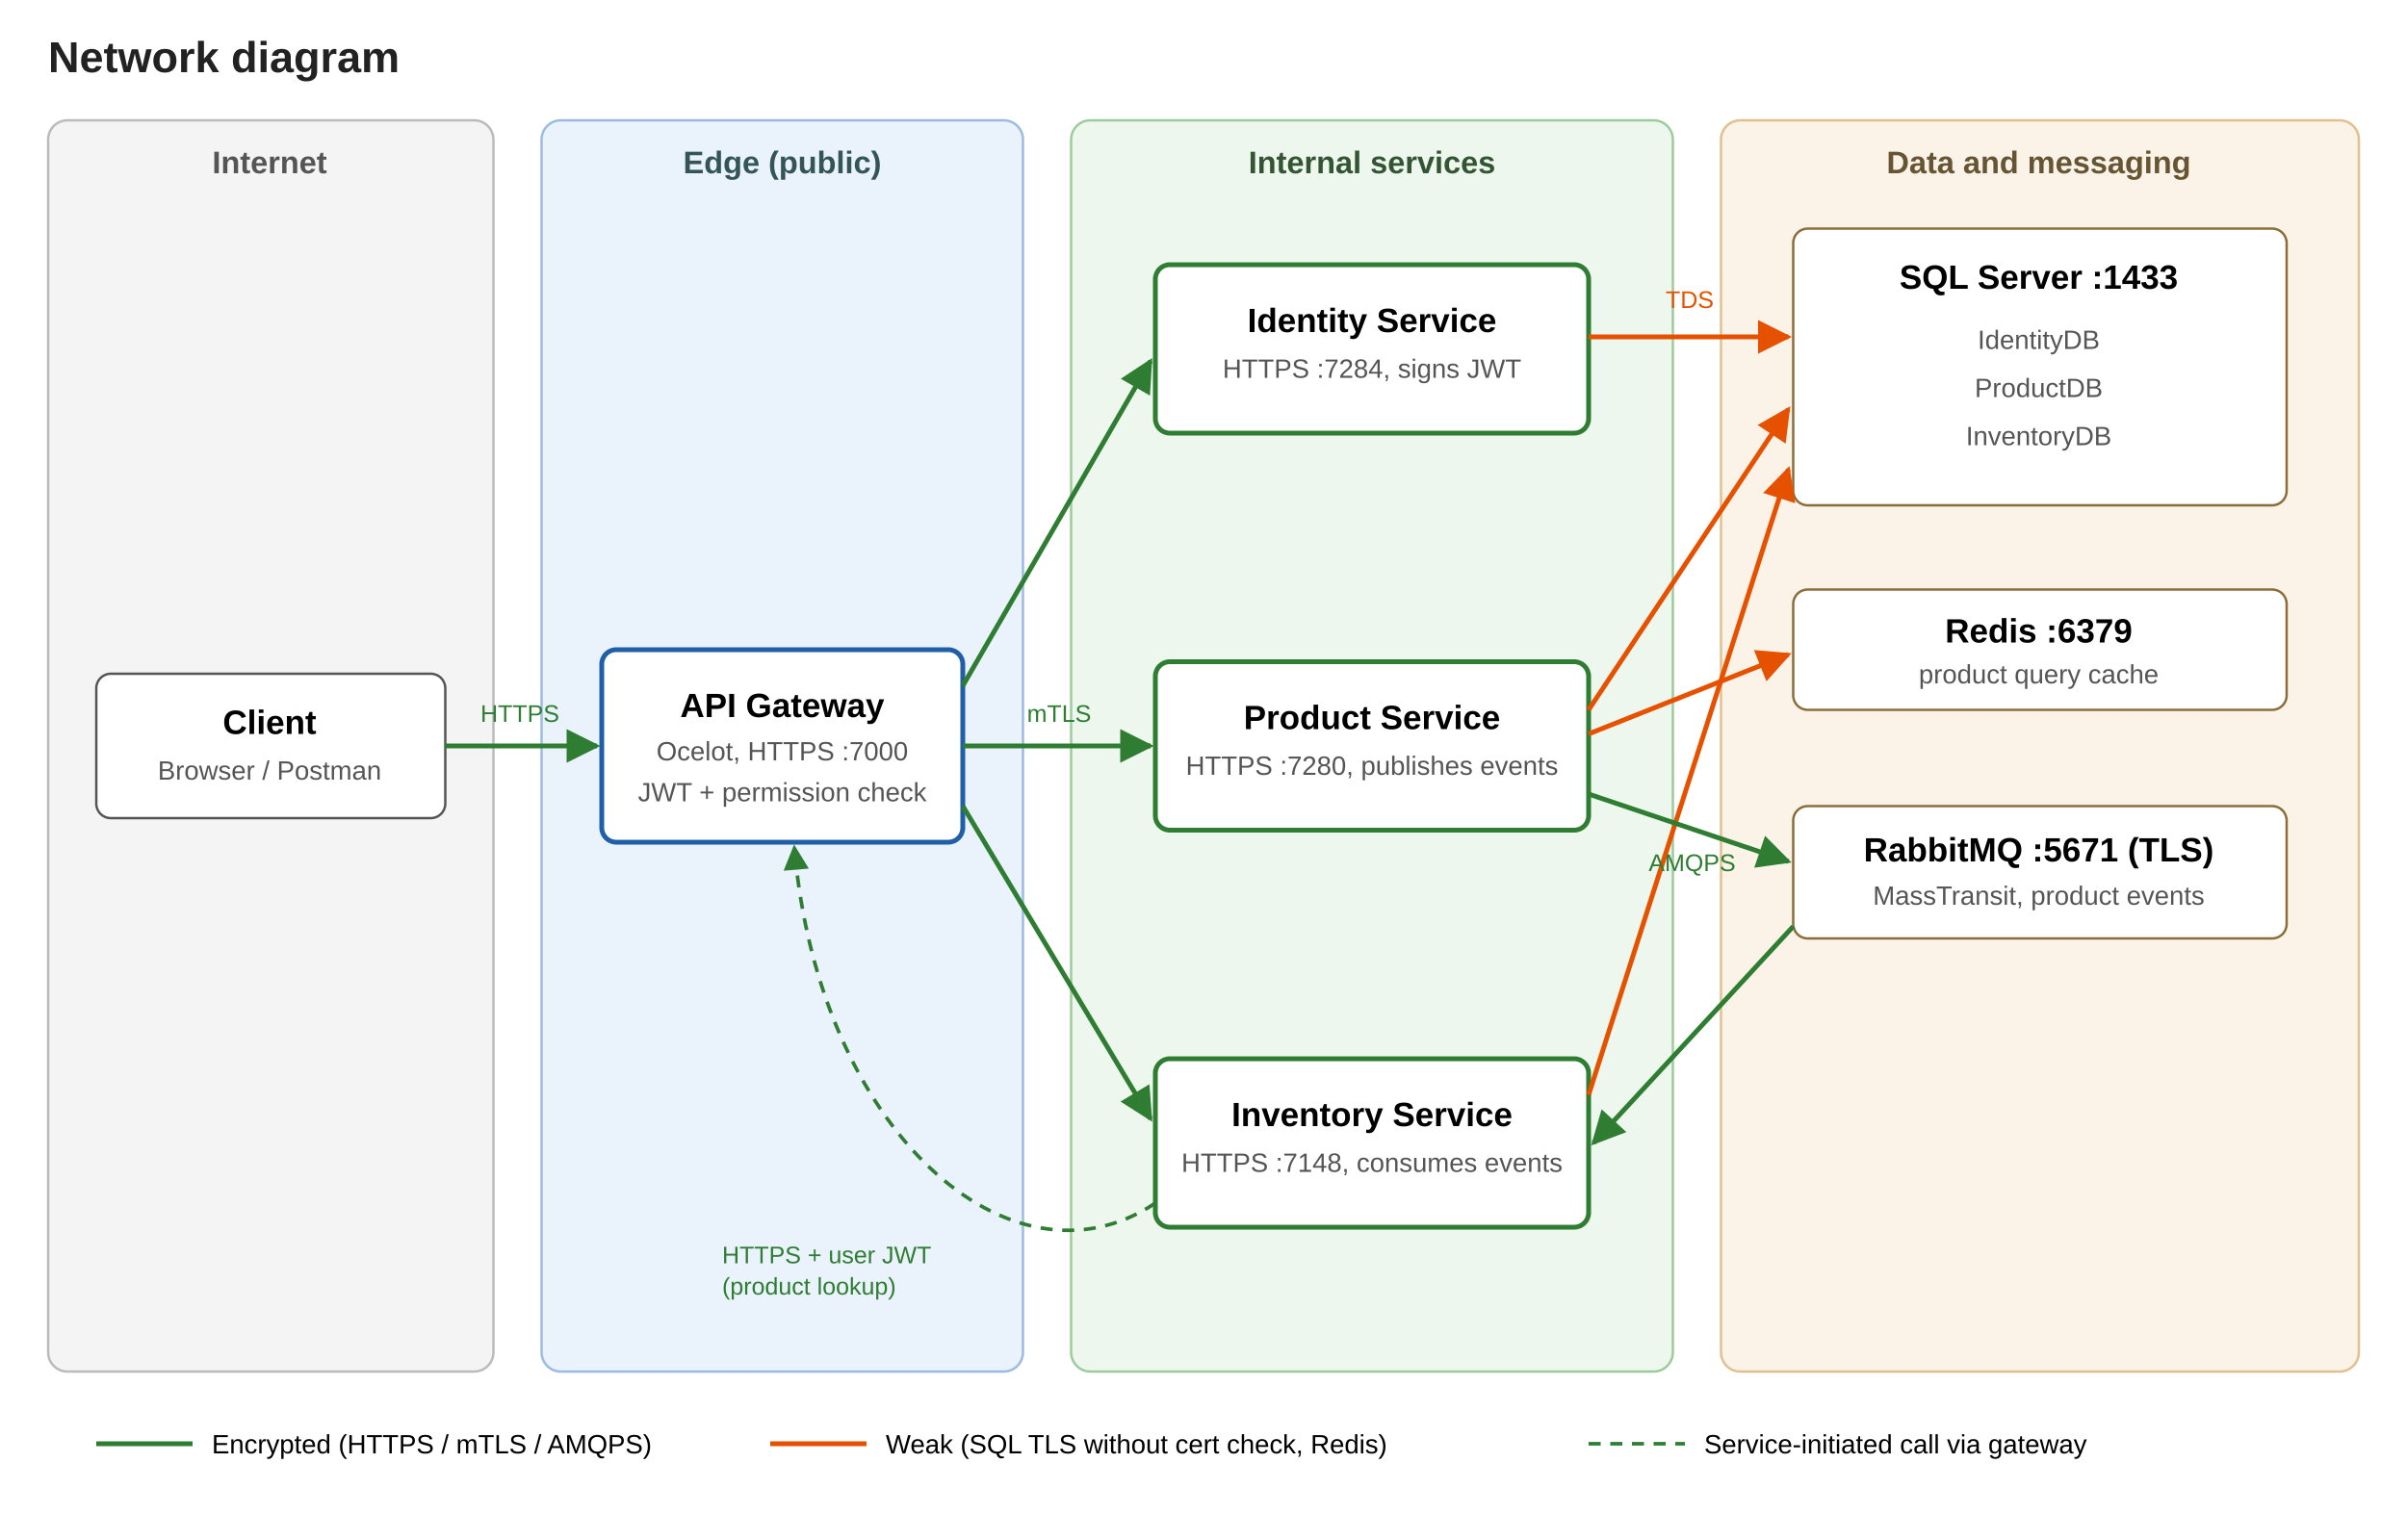
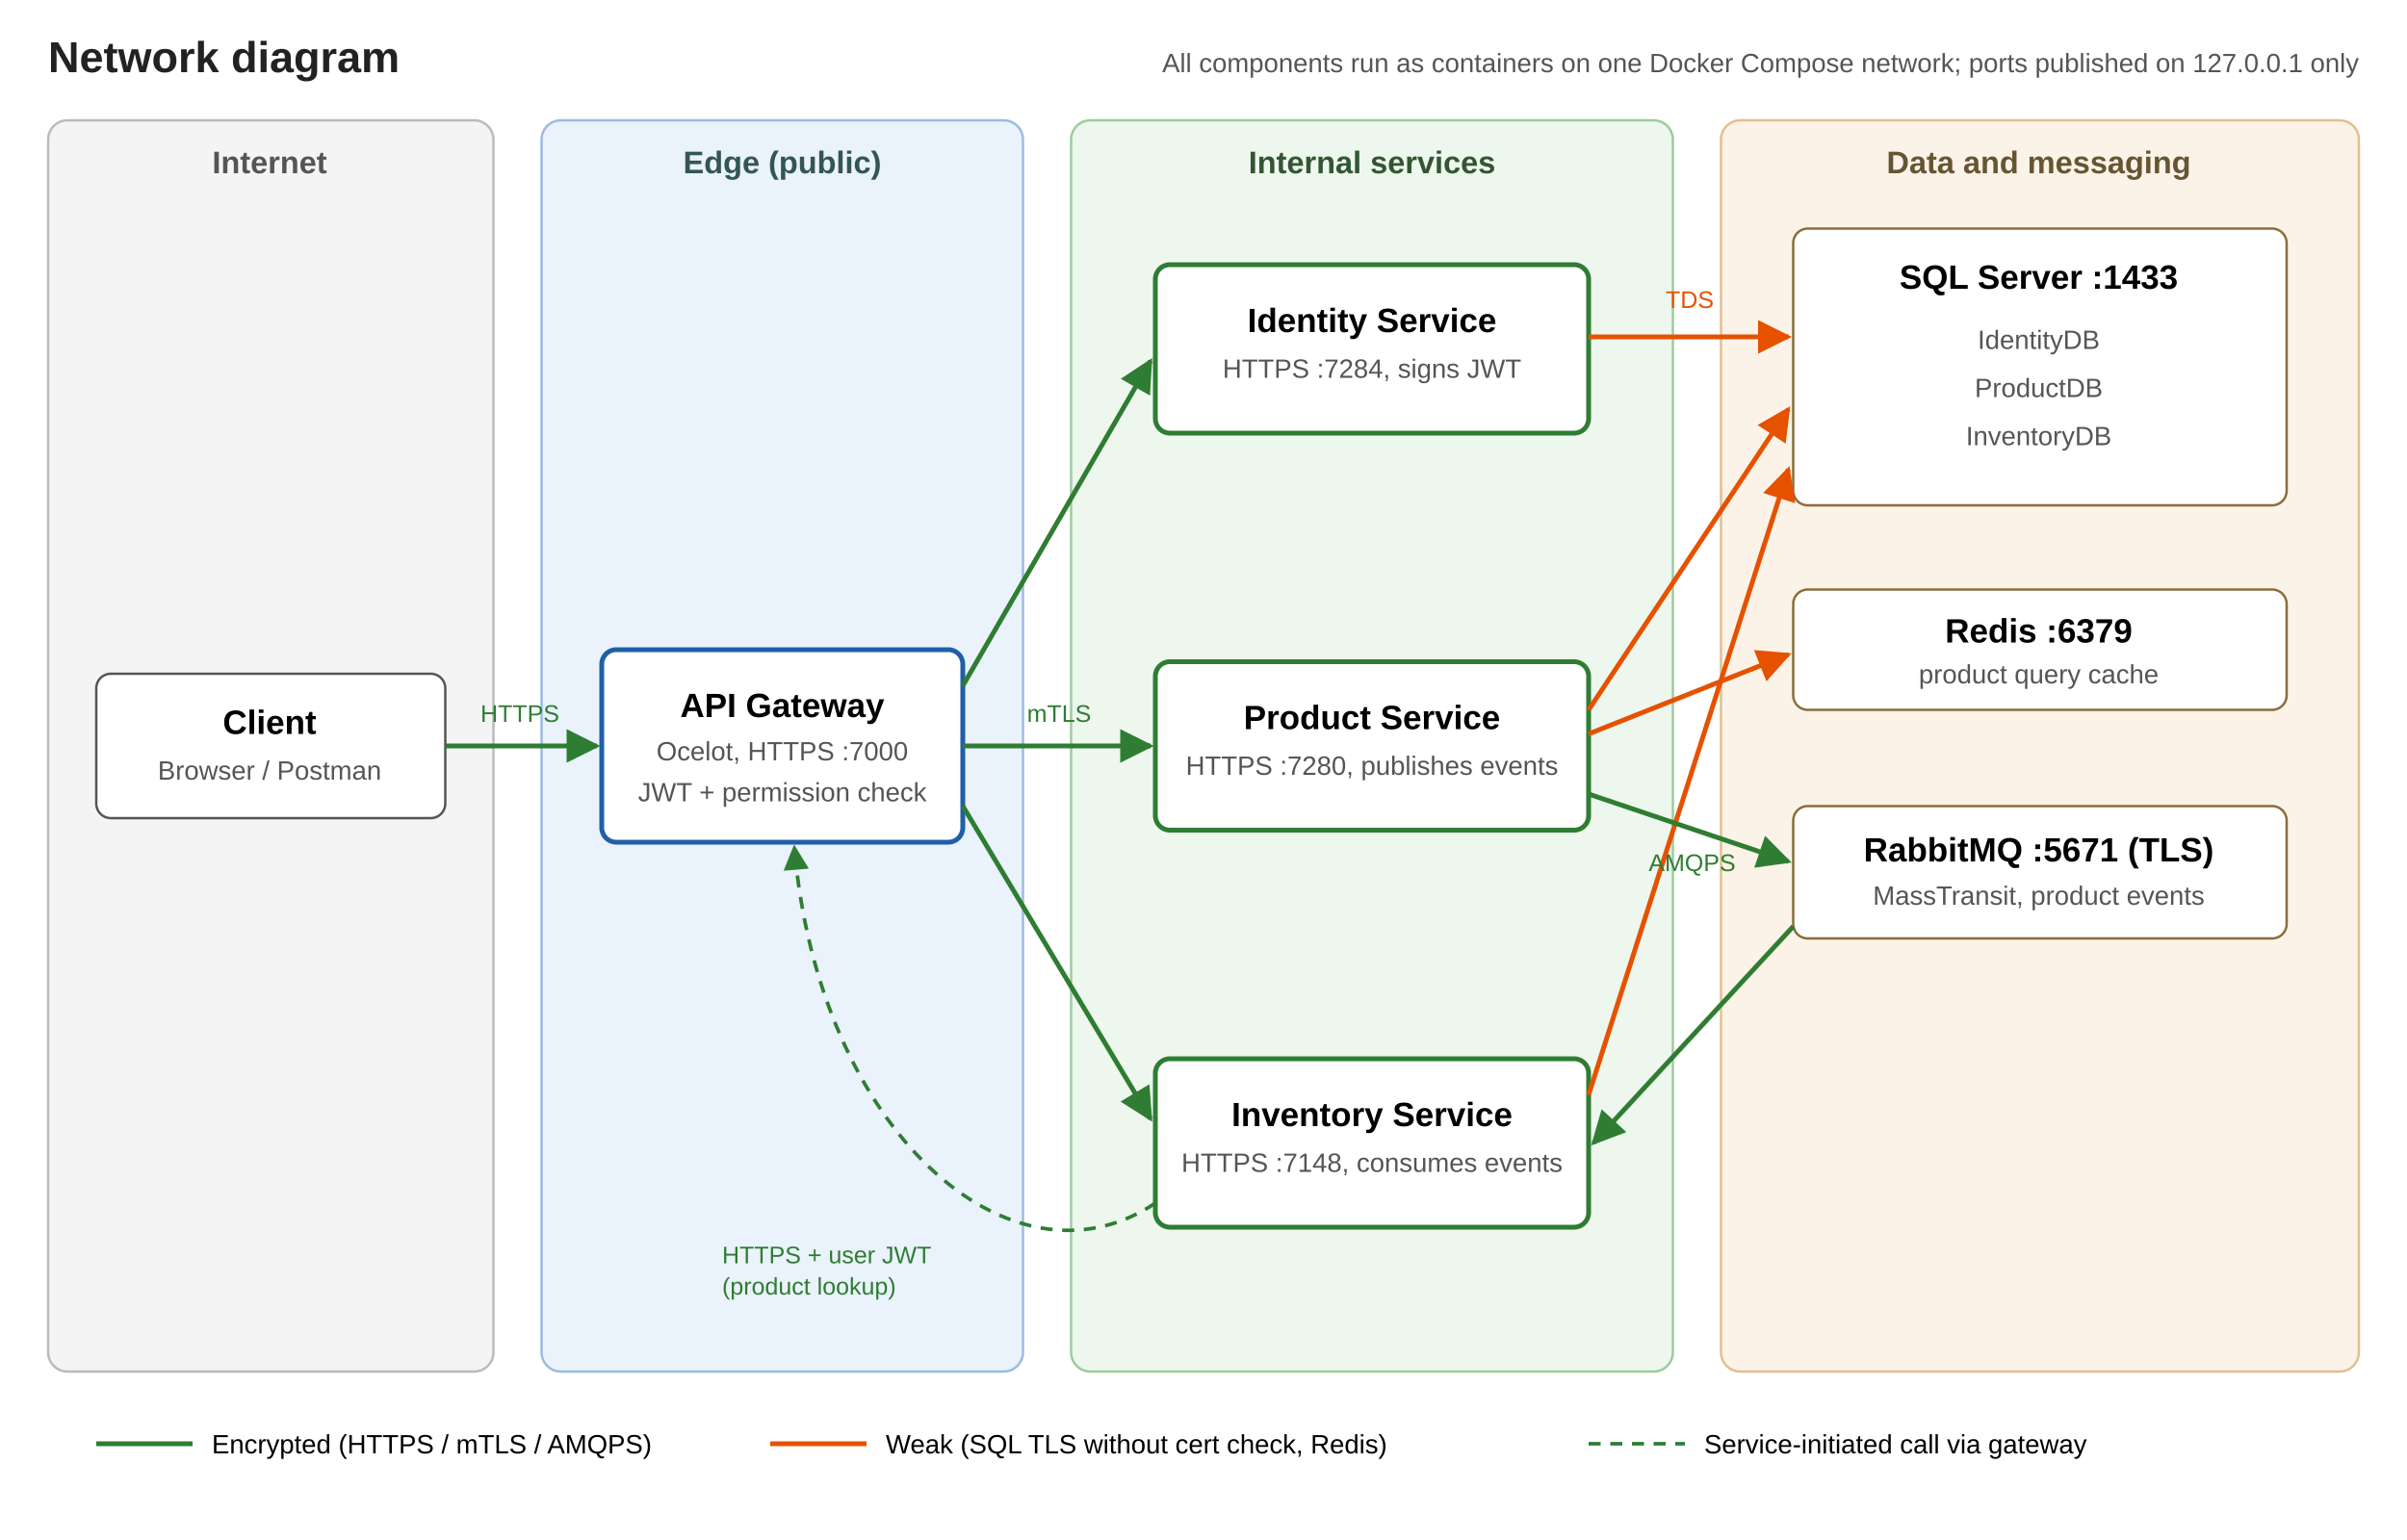
<svg xmlns="http://www.w3.org/2000/svg" viewBox="0 0 1000 640" width="1000" height="640" font-family="Segoe UI, Arial, sans-serif">
  <defs>
    <marker id="g" viewBox="0 0 10 10" refX="9" refY="5" markerWidth="7" markerHeight="7" orient="auto-start-reverse">
      <path d="M0,0 L10,5 L0,10 z" fill="#2e7d32" />
    </marker>
    <marker id="o" viewBox="0 0 10 10" refX="9" refY="5" markerWidth="7" markerHeight="7" orient="auto-start-reverse">
      <path d="M0,0 L10,5 L0,10 z" fill="#e65100" />
    </marker>
  </defs>
  <rect width="1000" height="640" fill="#ffffff" />
  <text x="20" y="30" font-size="18" font-weight="bold" fill="#222">Network diagram</text>
+   <text x="980" y="30" font-size="11" fill="#555" text-anchor="end">All components run as containers on one Docker Compose network; ports published on 127.0.0.1 only</text>
  <rect x="20" y="50" width="185" height="520" rx="8" fill="#f4f4f4" stroke="#bbb" />
  <text x="112" y="72" font-size="13" font-weight="bold" fill="#555" text-anchor="middle">Internet</text>
  <rect x="225" y="50" width="200" height="520" rx="8" fill="#eaf2fb" stroke="#9bbbe0" />
  <text x="325" y="72" font-size="13" font-weight="bold" fill="#355" text-anchor="middle">Edge (public)</text>
  <rect x="445" y="50" width="250" height="520" rx="8" fill="#eef7ee" stroke="#9ccc9c" />
  <text x="570" y="72" font-size="13" font-weight="bold" fill="#353" text-anchor="middle">Internal services</text>
  <rect x="715" y="50" width="265" height="520" rx="8" fill="#fbf3e8" stroke="#e0c08f" />
  <text x="847" y="72" font-size="13" font-weight="bold" fill="#653" text-anchor="middle">Data and messaging</text>
  <rect x="40" y="280" width="145" height="60" rx="6" fill="#fff" stroke="#555" />
  <text x="112" y="305" font-size="14" font-weight="bold" text-anchor="middle">Client</text>
  <text x="112" y="324" font-size="11" fill="#555" text-anchor="middle">Browser / Postman</text>
  <rect x="250" y="270" width="150" height="80" rx="6" fill="#fff" stroke="#1f5fa8" stroke-width="2" />
  <text x="325" y="298" font-size="14" font-weight="bold" text-anchor="middle">API Gateway</text>
  <text x="325" y="316" font-size="11" fill="#555" text-anchor="middle">Ocelot, HTTPS :7000</text>
  <text x="325" y="333" font-size="11" fill="#555" text-anchor="middle">JWT + permission check</text>
  <rect x="480" y="110" width="180" height="70" rx="6" fill="#fff" stroke="#2e7d32" stroke-width="2" />
  <text x="570" y="138" font-size="14" font-weight="bold" text-anchor="middle">Identity Service</text>
  <text x="570" y="157" font-size="11" fill="#555" text-anchor="middle">HTTPS :7284, signs JWT</text>
  <rect x="480" y="275" width="180" height="70" rx="6" fill="#fff" stroke="#2e7d32" stroke-width="2" />
  <text x="570" y="303" font-size="14" font-weight="bold" text-anchor="middle">Product Service</text>
  <text x="570" y="322" font-size="11" fill="#555" text-anchor="middle">HTTPS :7280, publishes events</text>
  <rect x="480" y="440" width="180" height="70" rx="6" fill="#fff" stroke="#2e7d32" stroke-width="2" />
  <text x="570" y="468" font-size="14" font-weight="bold" text-anchor="middle">Inventory Service</text>
  <text x="570" y="487" font-size="11" fill="#555" text-anchor="middle">HTTPS :7148, consumes events</text>
  <rect x="745" y="95" width="205" height="115" rx="6" fill="#fff" stroke="#8a6d3b" />
  <text x="847" y="120" font-size="14" font-weight="bold" text-anchor="middle">SQL Server :1433</text>
  <text x="847" y="145" font-size="11" fill="#555" text-anchor="middle">IdentityDB</text>
  <text x="847" y="165" font-size="11" fill="#555" text-anchor="middle">ProductDB</text>
  <text x="847" y="185" font-size="11" fill="#555" text-anchor="middle">InventoryDB</text>
  <rect x="745" y="245" width="205" height="50" rx="6" fill="#fff" stroke="#8a6d3b" />
  <text x="847" y="267" font-size="14" font-weight="bold" text-anchor="middle">Redis :6379</text>
  <text x="847" y="284" font-size="11" fill="#555" text-anchor="middle">product query cache</text>
  <rect x="745" y="335" width="205" height="55" rx="6" fill="#fff" stroke="#8a6d3b" />
  <text x="847" y="358" font-size="14" font-weight="bold" text-anchor="middle">RabbitMQ :5671 (TLS)</text>
  <text x="847" y="376" font-size="11" fill="#555" text-anchor="middle">MassTransit, product events</text>
  <line x1="185" y1="310" x2="248" y2="310" stroke="#2e7d32" stroke-width="2" marker-end="url(#g)" />
  <text x="216" y="300" font-size="10" fill="#2e7d32" text-anchor="middle">HTTPS</text>
  <line x1="400" y1="285" x2="478" y2="150" stroke="#2e7d32" stroke-width="2" marker-end="url(#g)" />
  <line x1="400" y1="310" x2="478" y2="310" stroke="#2e7d32" stroke-width="2" marker-end="url(#g)" />
  <line x1="400" y1="335" x2="478" y2="465" stroke="#2e7d32" stroke-width="2" marker-end="url(#g)" />
  <text x="440" y="300" font-size="10" fill="#2e7d32" text-anchor="middle">mTLS</text>
  <path d="M480,500 C420,540 340,470 330,352" fill="none" stroke="#2e7d32" stroke-width="1.5" stroke-dasharray="5,4" marker-end="url(#g)" />
  <text x="300" y="525" font-size="10" fill="#2e7d32">HTTPS + user JWT</text>
  <text x="300" y="538" font-size="10" fill="#2e7d32">(product lookup)</text>
  <line x1="660" y1="140" x2="743" y2="140" stroke="#e65100" stroke-width="2" marker-end="url(#o)" />
  <line x1="660" y1="295" x2="743" y2="170" stroke="#e65100" stroke-width="2" marker-end="url(#o)" />
  <line x1="660" y1="455" x2="743" y2="195" stroke="#e65100" stroke-width="2" marker-end="url(#o)" />
  <text x="702" y="128" font-size="10" fill="#e65100" text-anchor="middle">TDS</text>
  <line x1="660" y1="305" x2="743" y2="272" stroke="#e65100" stroke-width="2" marker-end="url(#o)" />
  <line x1="660" y1="330" x2="743" y2="358" stroke="#2e7d32" stroke-width="2" marker-end="url(#g)" />
  <text x="703" y="362" font-size="10" fill="#2e7d32" text-anchor="middle">AMQPS</text>
  <line x1="745" y1="385" x2="662" y2="475" stroke="#2e7d32" stroke-width="2" marker-end="url(#g)" />
  <line x1="40" y1="600" x2="80" y2="600" stroke="#2e7d32" stroke-width="2" />
  <text x="88" y="604" font-size="11">Encrypted (HTTPS / mTLS / AMQPS)</text>
  <line x1="320" y1="600" x2="360" y2="600" stroke="#e65100" stroke-width="2" />
  <text x="368" y="604" font-size="11">Weak (SQL TLS without cert check, Redis)</text>
  <line x1="660" y1="600" x2="700" y2="600" stroke="#2e7d32" stroke-width="1.5" stroke-dasharray="5,4" />
  <text x="708" y="604" font-size="11">Service-initiated call via gateway</text>
</svg>
